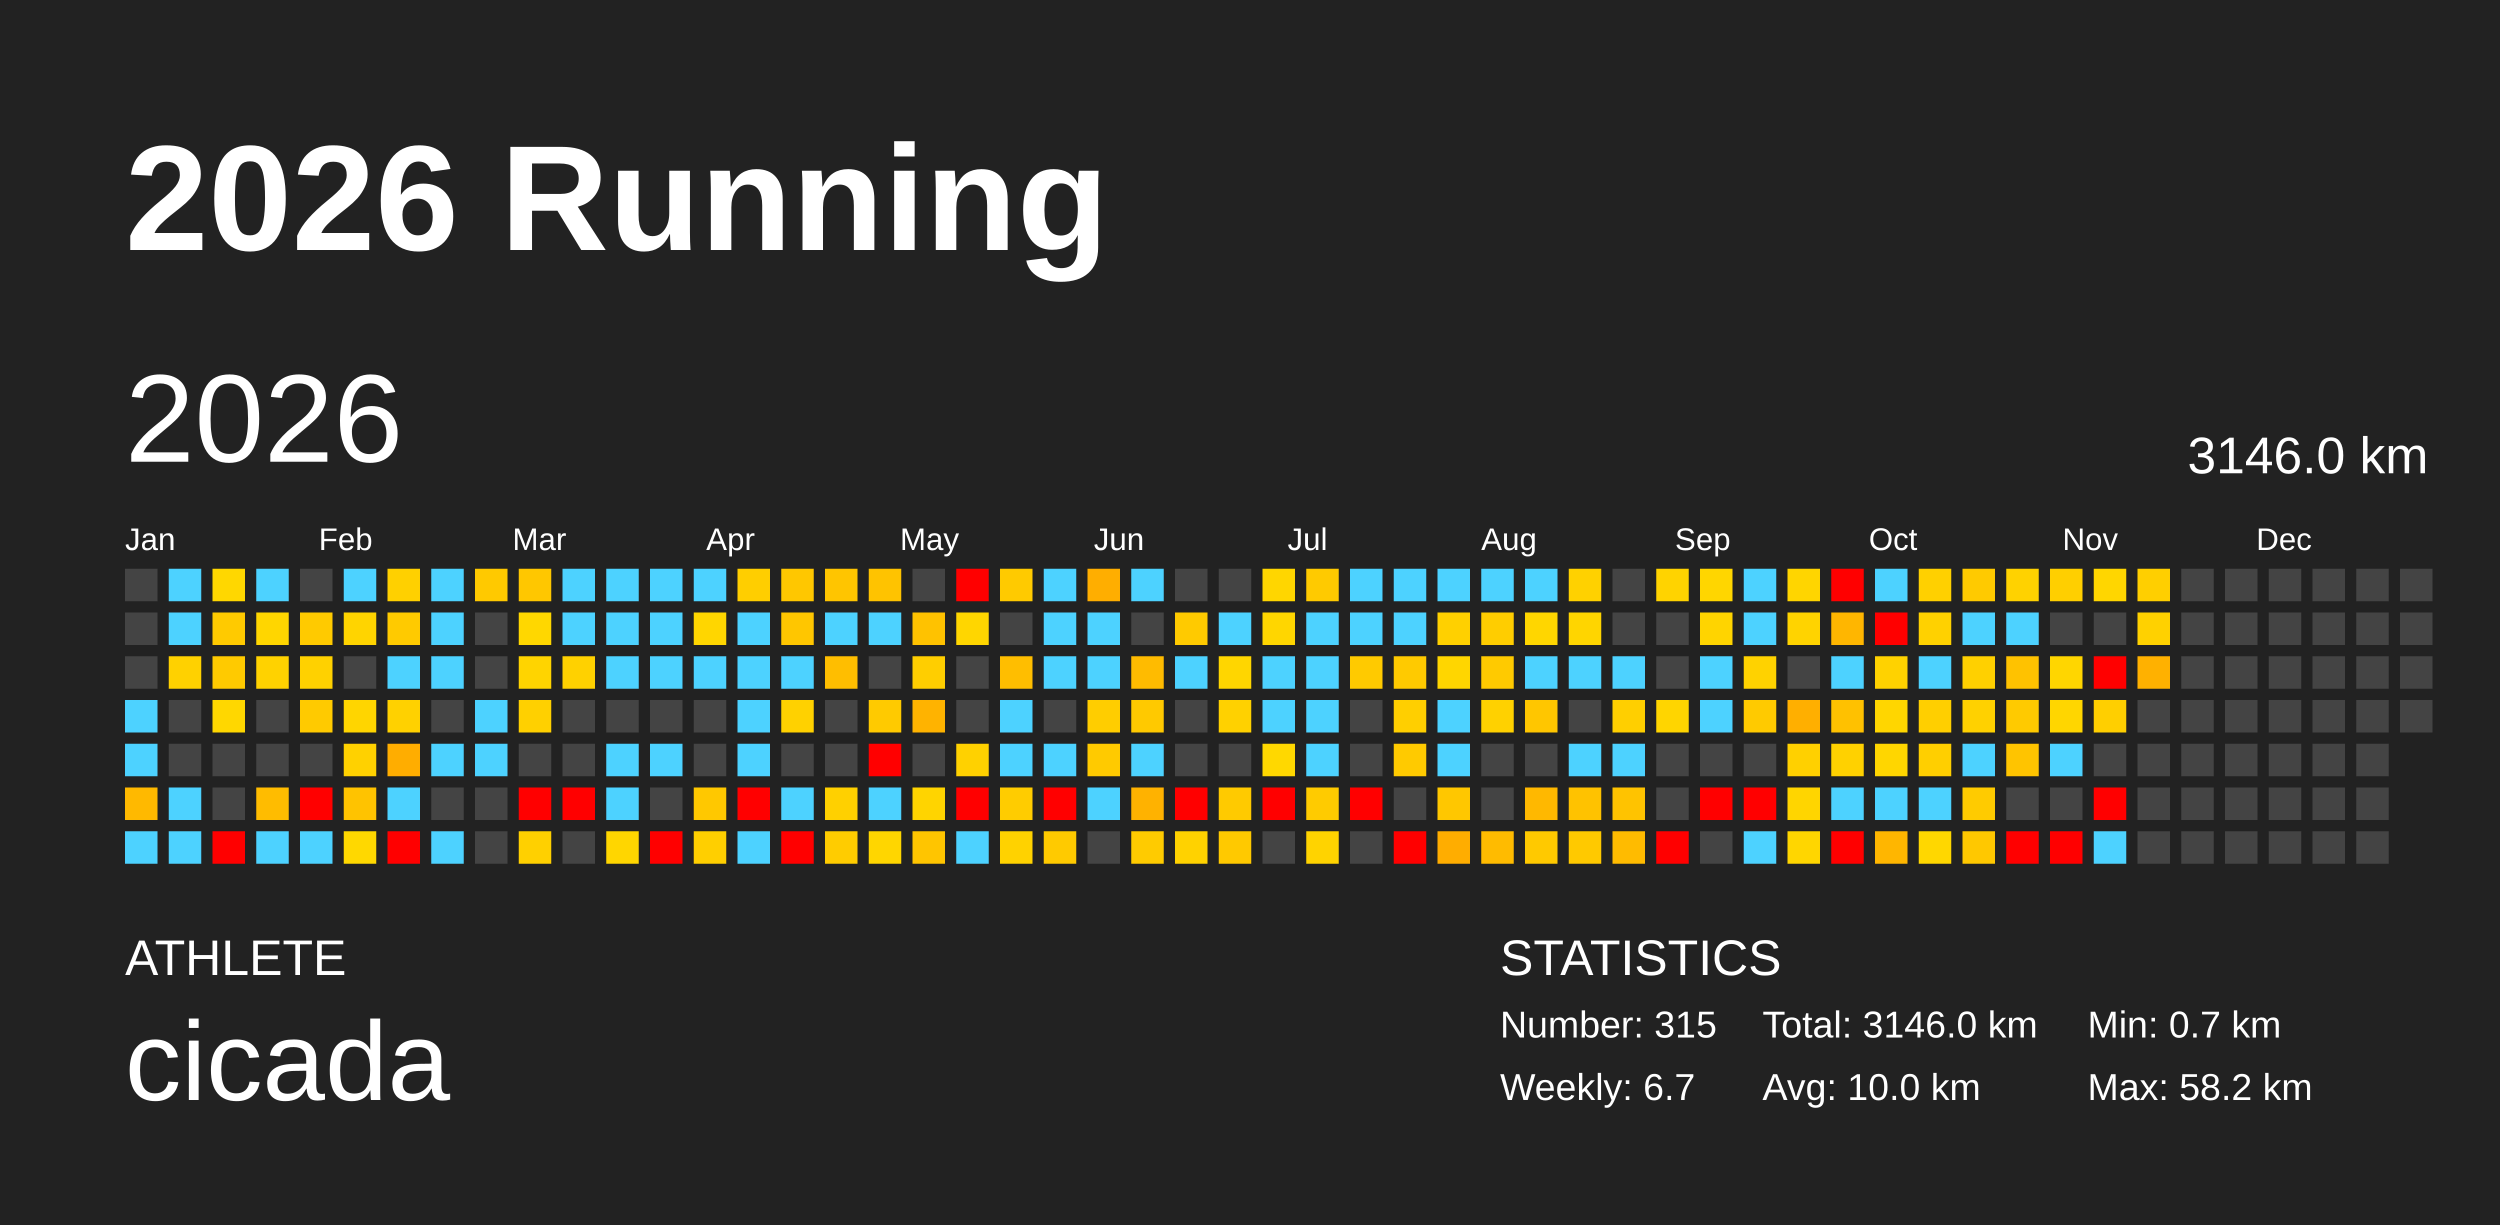
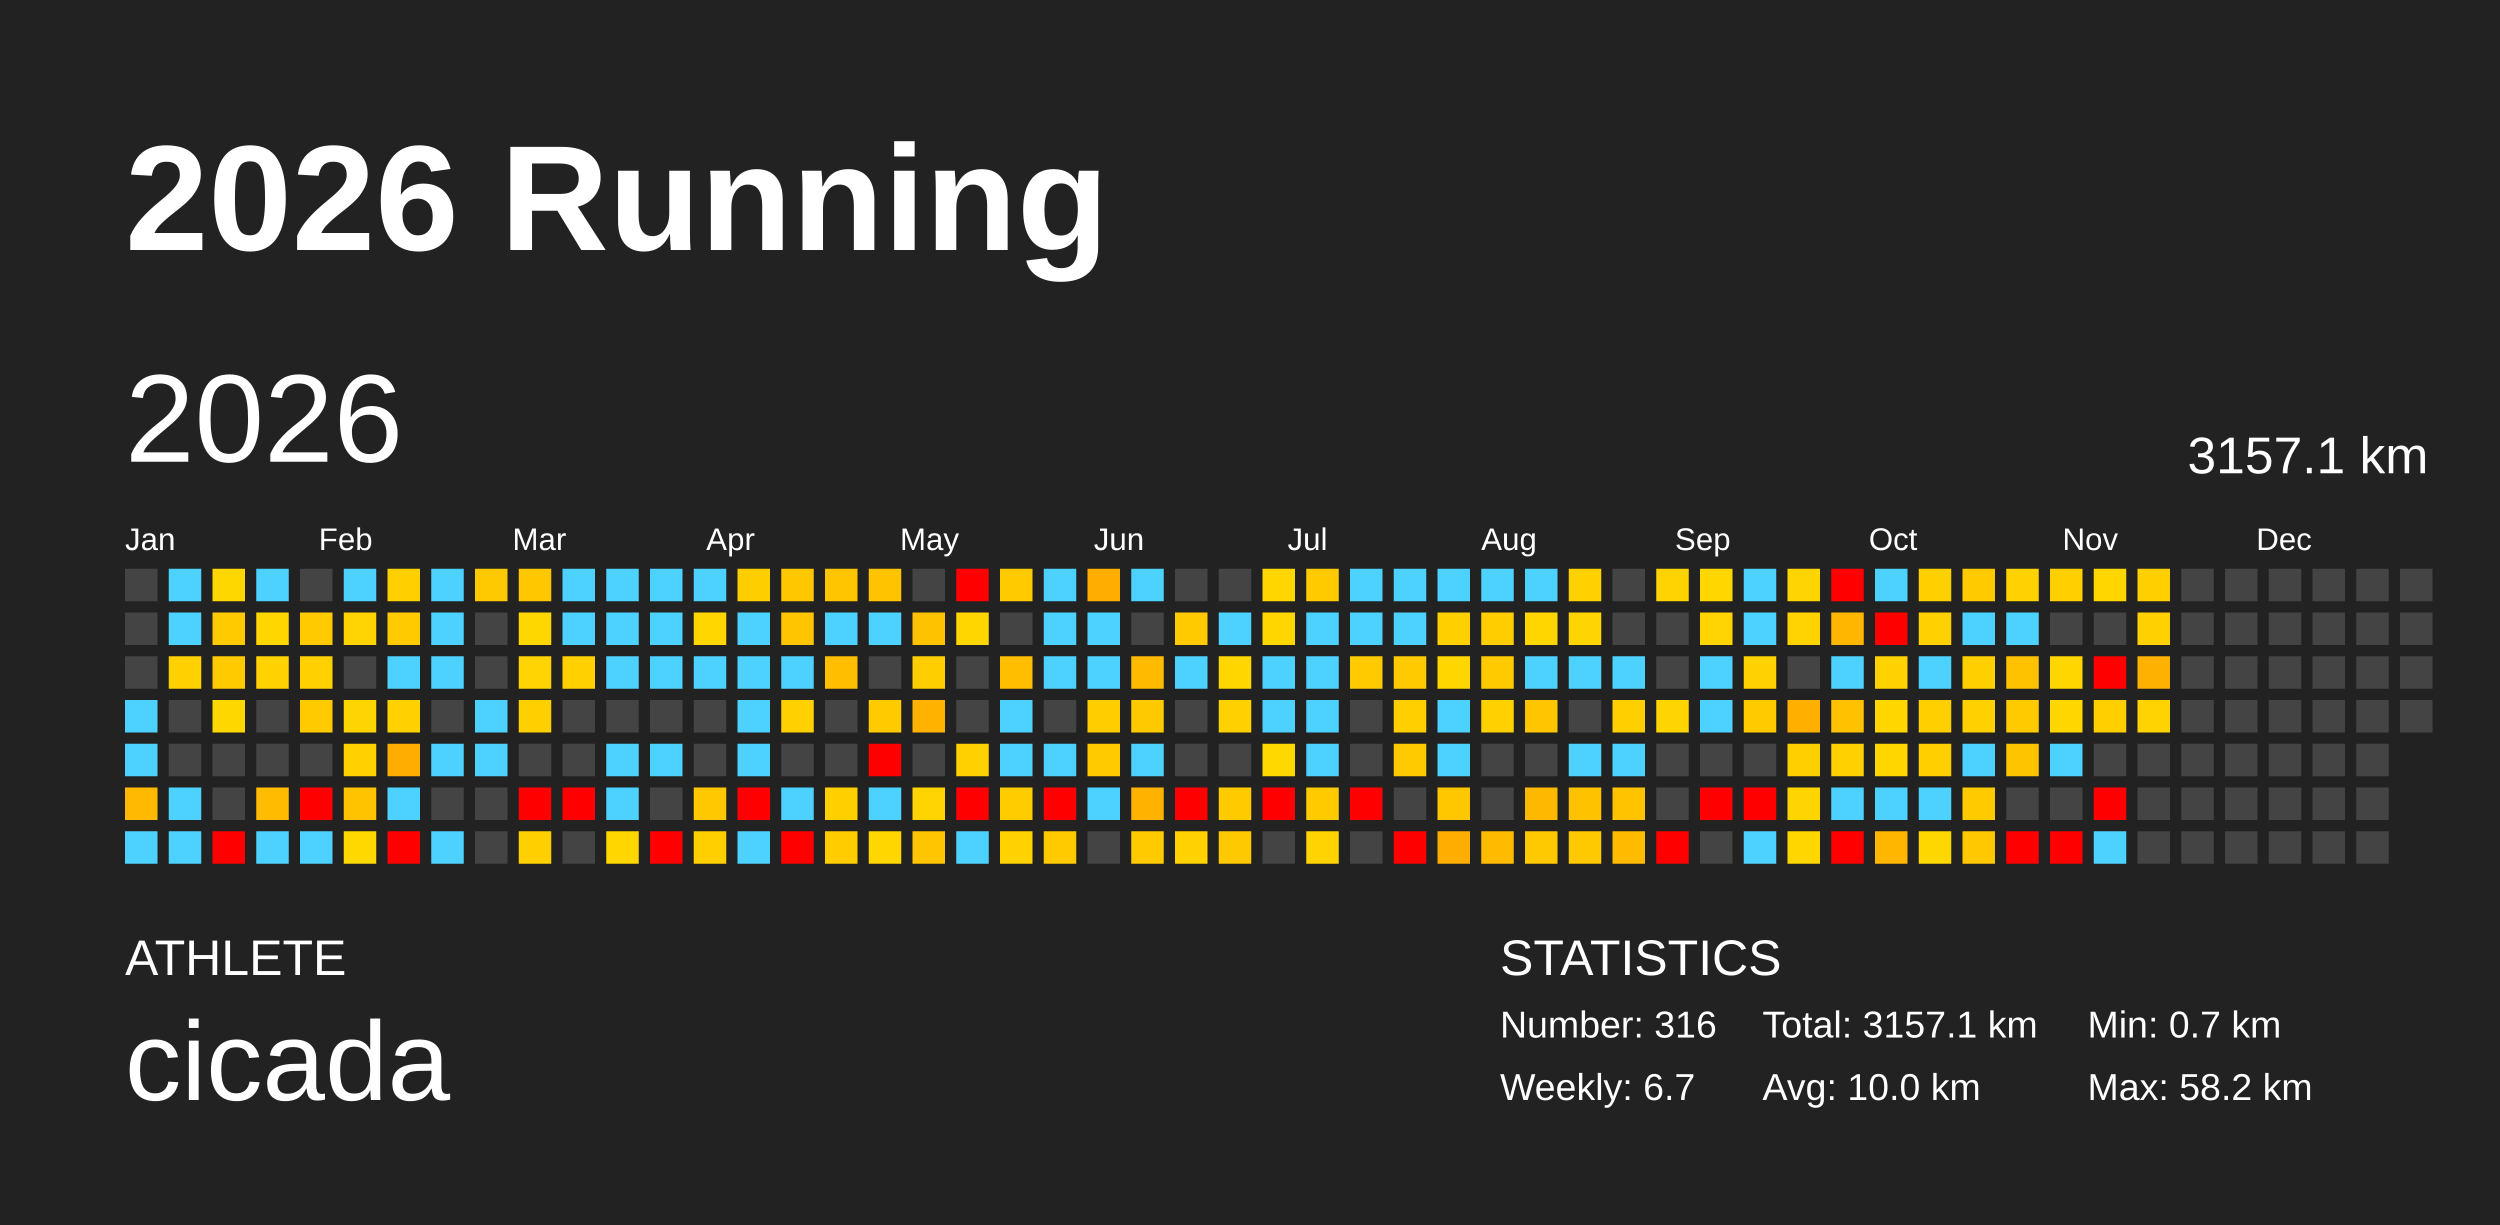
<svg xmlns="http://www.w3.org/2000/svg" baseProfile="full" height="98mm" version="1.1" viewBox="0,0,200,98" width="200mm">
  <defs />
  <rect fill="#222222" height="98" width="200" x="0" y="0" />
  <text fill="#FFFFFF" style="font-size:12px; font-family:Arial; font-weight:bold;" x="10" y="20">2026 Running</text>
  <text fill="#FFFFFF" style="font-size:4px; font-family:Arial" x="10" y="78">ATHLETE</text>
  <text fill="#FFFFFF" style="font-size:9px; font-family:Arial" x="10" y="88">cicada</text>
  <text fill="#FFFFFF" style="font-size:4px; font-family:Arial" x="120" y="78">STATISTICS</text>
-   <text fill="#FFFFFF" style="font-size:3px; font-family:Arial" x="120" y="83">Number: 315</text>
+   <text fill="#FFFFFF" style="font-size:3px; font-family:Arial" x="120" y="83">Number: 316</text>
  <text fill="#FFFFFF" style="font-size:3px; font-family:Arial" x="120" y="88">Weekly: 6.7</text>
-   <text fill="#FFFFFF" style="font-size:3px; font-family:Arial" x="141" y="83">Total: 3146.0 km</text>
+   <text fill="#FFFFFF" style="font-size:3px; font-family:Arial" x="141" y="83">Total: 3157.1 km</text>
  <text fill="#FFFFFF" style="font-size:3px; font-family:Arial" x="141" y="88">Avg: 10.0 km</text>
  <text fill="#FFFFFF" style="font-size:3px; font-family:Arial" x="167" y="83">Min: 0.7 km</text>
  <text fill="#FFFFFF" style="font-size:3px; font-family:Arial" x="167" y="88">Max: 58.2 km</text>
  <text dominant-baseline="hanging" fill="#FFFFFF" style="font-size:10.0px; font-family:Arial;" x="10" y="30">2026</text>
-   <text dominant-baseline="hanging" fill="#FFFFFF" style="font-size:4.125px; font-family:Arial;" x="175" y="35">3146.0 km</text>
+   <text dominant-baseline="hanging" fill="#FFFFFF" style="font-size:4.125px; font-family:Arial;" x="175" y="35">3157.1 km</text>
  <text fill="#FFFFFF" style="font-size:2.5px; font-family:Arial" x="10.0" y="44">Jan</text>
  <text fill="#FFFFFF" style="font-size:2.5px; font-family:Arial" x="25.5" y="44">Feb</text>
  <text fill="#FFFFFF" style="font-size:2.5px; font-family:Arial" x="41.0" y="44">Mar</text>
  <text fill="#FFFFFF" style="font-size:2.5px; font-family:Arial" x="56.5" y="44">Apr</text>
  <text fill="#FFFFFF" style="font-size:2.5px; font-family:Arial" x="72.0" y="44">May</text>
  <text fill="#FFFFFF" style="font-size:2.5px; font-family:Arial" x="87.5" y="44">Jun</text>
  <text fill="#FFFFFF" style="font-size:2.5px; font-family:Arial" x="103.0" y="44">Jul</text>
  <text fill="#FFFFFF" style="font-size:2.5px; font-family:Arial" x="118.5" y="44">Aug</text>
  <text fill="#FFFFFF" style="font-size:2.5px; font-family:Arial" x="134.0" y="44">Sep</text>
  <text fill="#FFFFFF" style="font-size:2.5px; font-family:Arial" x="149.5" y="44">Oct</text>
  <text fill="#FFFFFF" style="font-size:2.5px; font-family:Arial" x="165.0" y="44">Nov</text>
  <text fill="#FFFFFF" style="font-size:2.5px; font-family:Arial" x="180.5" y="44">Dec</text>
  <rect fill="#444444" height="2.6" width="2.6" x="10.0" y="45.5" />
  <rect fill="#444444" height="2.6" width="2.6" x="10.0" y="49.0" />
  <rect fill="#444444" height="2.6" width="2.6" x="10.0" y="52.5" />
  <rect fill="#4dd2ff" height="2.6" width="2.6" x="10.0" y="56.0" />
  <rect fill="#4dd2ff" height="2.6" width="2.6" x="10.0" y="59.5" />
  <rect fill="#ffb900" height="2.6" width="2.6" x="10.0" y="63.0" />
  <rect fill="#4dd2ff" height="2.6" width="2.6" x="10.0" y="66.5" />
  <rect fill="#4dd2ff" height="2.6" width="2.6" x="13.5" y="45.5" />
  <rect fill="#4dd2ff" height="2.6" width="2.6" x="13.5" y="49.0" />
  <rect fill="#ffd100" height="2.6" width="2.6" x="13.5" y="52.5" />
  <rect fill="#444444" height="2.6" width="2.6" x="13.5" y="56.0" />
  <rect fill="#444444" height="2.6" width="2.6" x="13.5" y="59.5" />
  <rect fill="#4dd2ff" height="2.6" width="2.6" x="13.5" y="63.0" />
  <rect fill="#4dd2ff" height="2.6" width="2.6" x="13.5" y="66.5" />
  <rect fill="#ffd700" height="2.6" width="2.6" x="17.0" y="45.5" />
  <rect fill="#ffca00" height="2.6" width="2.6" x="17.0" y="49.0" />
  <rect fill="#ffca00" height="2.6" width="2.6" x="17.0" y="52.5" />
  <rect fill="#ffd700" height="2.6" width="2.6" x="17.0" y="56.0" />
  <rect fill="#444444" height="2.6" width="2.6" x="17.0" y="59.5" />
  <rect fill="#444444" height="2.6" width="2.6" x="17.0" y="63.0" />
  <rect fill="red" height="2.6" width="2.6" x="17.0" y="66.5" />
  <rect fill="#4dd2ff" height="2.6" width="2.6" x="20.5" y="45.5" />
  <rect fill="#ffd600" height="2.6" width="2.6" x="20.5" y="49.0" />
  <rect fill="#ffd200" height="2.6" width="2.6" x="20.5" y="52.5" />
  <rect fill="#444444" height="2.6" width="2.6" x="20.5" y="56.0" />
  <rect fill="#444444" height="2.6" width="2.6" x="20.5" y="59.5" />
  <rect fill="#ffbc00" height="2.6" width="2.6" x="20.5" y="63.0" />
  <rect fill="#4dd2ff" height="2.6" width="2.6" x="20.5" y="66.5" />
  <rect fill="#444444" height="2.6" width="2.6" x="24.0" y="45.5" />
  <rect fill="#ffca00" height="2.6" width="2.6" x="24.0" y="49.0" />
  <rect fill="#ffd100" height="2.6" width="2.6" x="24.0" y="52.5" />
  <rect fill="#ffca00" height="2.6" width="2.6" x="24.0" y="56.0" />
  <rect fill="#444444" height="2.6" width="2.6" x="24.0" y="59.5" />
  <rect fill="red" height="2.6" width="2.6" x="24.0" y="63.0" />
  <rect fill="#4dd2ff" height="2.6" width="2.6" x="24.0" y="66.5" />
  <rect fill="#4dd2ff" height="2.6" width="2.6" x="27.5" y="45.5" />
  <rect fill="#ffd400" height="2.6" width="2.6" x="27.5" y="49.0" />
  <rect fill="#444444" height="2.6" width="2.6" x="27.5" y="52.5" />
  <rect fill="#ffd500" height="2.6" width="2.6" x="27.5" y="56.0" />
  <rect fill="#ffd100" height="2.6" width="2.6" x="27.5" y="59.5" />
  <rect fill="#ffc300" height="2.6" width="2.6" x="27.5" y="63.0" />
  <rect fill="#ffd800" height="2.6" width="2.6" x="27.5" y="66.5" />
  <rect fill="#ffd000" height="2.6" width="2.6" x="31.0" y="45.5" />
  <rect fill="#ffca00" height="2.6" width="2.6" x="31.0" y="49.0" />
  <rect fill="#4dd2ff" height="2.6" width="2.6" x="31.0" y="52.5" />
  <rect fill="#ffd100" height="2.6" width="2.6" x="31.0" y="56.0" />
  <rect fill="#ffad00" height="2.6" width="2.6" x="31.0" y="59.5" />
  <rect fill="#4dd2ff" height="2.6" width="2.6" x="31.0" y="63.0" />
  <rect fill="red" height="2.6" width="2.6" x="31.0" y="66.5" />
  <rect fill="#4dd2ff" height="2.6" width="2.6" x="34.5" y="45.5" />
  <rect fill="#4dd2ff" height="2.6" width="2.6" x="34.5" y="49.0" />
  <rect fill="#4dd2ff" height="2.6" width="2.6" x="34.5" y="52.5" />
  <rect fill="#444444" height="2.6" width="2.6" x="34.5" y="56.0" />
  <rect fill="#4dd2ff" height="2.6" width="2.6" x="34.5" y="59.5" />
  <rect fill="#444444" height="2.6" width="2.6" x="34.5" y="63.0" />
  <rect fill="#4dd2ff" height="2.6" width="2.6" x="34.5" y="66.5" />
  <rect fill="#ffc900" height="2.6" width="2.6" x="38.0" y="45.5" />
  <rect fill="#444444" height="2.6" width="2.6" x="38.0" y="49.0" />
  <rect fill="#444444" height="2.6" width="2.6" x="38.0" y="52.5" />
  <rect fill="#4dd2ff" height="2.6" width="2.6" x="38.0" y="56.0" />
  <rect fill="#4dd2ff" height="2.6" width="2.6" x="38.0" y="59.5" />
  <rect fill="#444444" height="2.6" width="2.6" x="38.0" y="63.0" />
  <rect fill="#444444" height="2.6" width="2.6" x="38.0" y="66.5" />
  <rect fill="#ffc700" height="2.6" width="2.6" x="41.5" y="45.5" />
  <rect fill="#ffd700" height="2.6" width="2.6" x="41.5" y="49.0" />
  <rect fill="#ffd400" height="2.6" width="2.6" x="41.5" y="52.5" />
  <rect fill="#ffd000" height="2.6" width="2.6" x="41.5" y="56.0" />
  <rect fill="#444444" height="2.6" width="2.6" x="41.5" y="59.5" />
  <rect fill="red" height="2.6" width="2.6" x="41.5" y="63.0" />
  <rect fill="#ffd000" height="2.6" width="2.6" x="41.5" y="66.5" />
  <rect fill="#4dd2ff" height="2.6" width="2.6" x="45.0" y="45.5" />
  <rect fill="#4dd2ff" height="2.6" width="2.6" x="45.0" y="49.0" />
  <rect fill="#ffd100" height="2.6" width="2.6" x="45.0" y="52.5" />
  <rect fill="#444444" height="2.6" width="2.6" x="45.0" y="56.0" />
  <rect fill="#444444" height="2.6" width="2.6" x="45.0" y="59.5" />
  <rect fill="red" height="2.6" width="2.6" x="45.0" y="63.0" />
  <rect fill="#444444" height="2.6" width="2.6" x="45.0" y="66.5" />
  <rect fill="#4dd2ff" height="2.6" width="2.6" x="48.5" y="45.5" />
  <rect fill="#4dd2ff" height="2.6" width="2.6" x="48.5" y="49.0" />
  <rect fill="#4dd2ff" height="2.6" width="2.6" x="48.5" y="52.5" />
  <rect fill="#444444" height="2.6" width="2.6" x="48.5" y="56.0" />
  <rect fill="#4dd2ff" height="2.6" width="2.6" x="48.5" y="59.5" />
  <rect fill="#4dd2ff" height="2.6" width="2.6" x="48.5" y="63.0" />
  <rect fill="#ffd600" height="2.6" width="2.6" x="48.5" y="66.5" />
  <rect fill="#4dd2ff" height="2.6" width="2.6" x="52.0" y="45.5" />
  <rect fill="#4dd2ff" height="2.6" width="2.6" x="52.0" y="49.0" />
  <rect fill="#4dd2ff" height="2.6" width="2.6" x="52.0" y="52.5" />
  <rect fill="#444444" height="2.6" width="2.6" x="52.0" y="56.0" />
  <rect fill="#4dd2ff" height="2.6" width="2.6" x="52.0" y="59.5" />
  <rect fill="#444444" height="2.6" width="2.6" x="52.0" y="63.0" />
  <rect fill="red" height="2.6" width="2.6" x="52.0" y="66.5" />
  <rect fill="#4dd2ff" height="2.6" width="2.6" x="55.5" y="45.5" />
  <rect fill="#ffd600" height="2.6" width="2.6" x="55.5" y="49.0" />
  <rect fill="#4dd2ff" height="2.6" width="2.6" x="55.5" y="52.5" />
  <rect fill="#444444" height="2.6" width="2.6" x="55.5" y="56.0" />
  <rect fill="#444444" height="2.6" width="2.6" x="55.5" y="59.5" />
  <rect fill="#ffc800" height="2.6" width="2.6" x="55.5" y="63.0" />
  <rect fill="#ffcf00" height="2.6" width="2.6" x="55.5" y="66.5" />
  <rect fill="#ffce00" height="2.6" width="2.6" x="59.0" y="45.5" />
  <rect fill="#4dd2ff" height="2.6" width="2.6" x="59.0" y="49.0" />
  <rect fill="#4dd2ff" height="2.6" width="2.6" x="59.0" y="52.5" />
  <rect fill="#4dd2ff" height="2.6" width="2.6" x="59.0" y="56.0" />
  <rect fill="#4dd2ff" height="2.6" width="2.6" x="59.0" y="59.5" />
  <rect fill="red" height="2.6" width="2.6" x="59.0" y="63.0" />
  <rect fill="#4dd2ff" height="2.6" width="2.6" x="59.0" y="66.5" />
  <rect fill="#ffc700" height="2.6" width="2.6" x="62.5" y="45.5" />
  <rect fill="#ffc600" height="2.6" width="2.6" x="62.5" y="49.0" />
  <rect fill="#4dd2ff" height="2.6" width="2.6" x="62.5" y="52.5" />
  <rect fill="#ffd100" height="2.6" width="2.6" x="62.5" y="56.0" />
  <rect fill="#444444" height="2.6" width="2.6" x="62.5" y="59.5" />
  <rect fill="#4dd2ff" height="2.6" width="2.6" x="62.5" y="63.0" />
  <rect fill="red" height="2.6" width="2.6" x="62.5" y="66.5" />
  <rect fill="#ffc500" height="2.6" width="2.6" x="66.0" y="45.5" />
  <rect fill="#4dd2ff" height="2.6" width="2.6" x="66.0" y="49.0" />
  <rect fill="#ffbe00" height="2.6" width="2.6" x="66.0" y="52.5" />
  <rect fill="#444444" height="2.6" width="2.6" x="66.0" y="56.0" />
  <rect fill="#444444" height="2.6" width="2.6" x="66.0" y="59.5" />
  <rect fill="#ffd000" height="2.6" width="2.6" x="66.0" y="63.0" />
  <rect fill="#ffcc00" height="2.6" width="2.6" x="66.0" y="66.5" />
  <rect fill="#ffc300" height="2.6" width="2.6" x="69.5" y="45.5" />
  <rect fill="#4dd2ff" height="2.6" width="2.6" x="69.5" y="49.0" />
  <rect fill="#444444" height="2.6" width="2.6" x="69.5" y="52.5" />
  <rect fill="#ffca00" height="2.6" width="2.6" x="69.5" y="56.0" />
  <rect fill="red" height="2.6" width="2.6" x="69.5" y="59.5" />
  <rect fill="#4dd2ff" height="2.6" width="2.6" x="69.5" y="63.0" />
  <rect fill="#ffd600" height="2.6" width="2.6" x="69.5" y="66.5" />
  <rect fill="#444444" height="2.6" width="2.6" x="73.0" y="45.5" />
  <rect fill="#ffc200" height="2.6" width="2.6" x="73.0" y="49.0" />
  <rect fill="#ffce00" height="2.6" width="2.6" x="73.0" y="52.5" />
  <rect fill="#ffb300" height="2.6" width="2.6" x="73.0" y="56.0" />
  <rect fill="#444444" height="2.6" width="2.6" x="73.0" y="59.5" />
  <rect fill="#ffd400" height="2.6" width="2.6" x="73.0" y="63.0" />
  <rect fill="#ffc500" height="2.6" width="2.6" x="73.0" y="66.5" />
  <rect fill="red" height="2.6" width="2.6" x="76.5" y="45.5" />
  <rect fill="#ffd600" height="2.6" width="2.6" x="76.5" y="49.0" />
  <rect fill="#444444" height="2.6" width="2.6" x="76.5" y="52.5" />
  <rect fill="#444444" height="2.6" width="2.6" x="76.5" y="56.0" />
  <rect fill="#ffd100" height="2.6" width="2.6" x="76.5" y="59.5" />
  <rect fill="red" height="2.6" width="2.6" x="76.5" y="63.0" />
  <rect fill="#4dd2ff" height="2.6" width="2.6" x="76.5" y="66.5" />
  <rect fill="#ffca00" height="2.6" width="2.6" x="80.0" y="45.5" />
  <rect fill="#444444" height="2.6" width="2.6" x="80.0" y="49.0" />
  <rect fill="#ffbe00" height="2.6" width="2.6" x="80.0" y="52.5" />
  <rect fill="#4dd2ff" height="2.6" width="2.6" x="80.0" y="56.0" />
  <rect fill="#4dd2ff" height="2.6" width="2.6" x="80.0" y="59.5" />
  <rect fill="#ffcc00" height="2.6" width="2.6" x="80.0" y="63.0" />
  <rect fill="#ffd200" height="2.6" width="2.6" x="80.0" y="66.5" />
  <rect fill="#4dd2ff" height="2.6" width="2.6" x="83.5" y="45.5" />
  <rect fill="#4dd2ff" height="2.6" width="2.6" x="83.5" y="49.0" />
  <rect fill="#4dd2ff" height="2.6" width="2.6" x="83.5" y="52.5" />
  <rect fill="#444444" height="2.6" width="2.6" x="83.5" y="56.0" />
  <rect fill="#4dd2ff" height="2.6" width="2.6" x="83.5" y="59.5" />
  <rect fill="red" height="2.6" width="2.6" x="83.5" y="63.0" />
  <rect fill="#ffca00" height="2.6" width="2.6" x="83.5" y="66.5" />
  <rect fill="#ffae00" height="2.6" width="2.6" x="87.0" y="45.5" />
  <rect fill="#4dd2ff" height="2.6" width="2.6" x="87.0" y="49.0" />
  <rect fill="#4dd2ff" height="2.6" width="2.6" x="87.0" y="52.5" />
  <rect fill="#ffcd00" height="2.6" width="2.6" x="87.0" y="56.0" />
  <rect fill="#ffca00" height="2.6" width="2.6" x="87.0" y="59.5" />
  <rect fill="#4dd2ff" height="2.6" width="2.6" x="87.0" y="63.0" />
  <rect fill="#444444" height="2.6" width="2.6" x="87.0" y="66.5" />
  <rect fill="#4dd2ff" height="2.6" width="2.6" x="90.5" y="45.5" />
  <rect fill="#444444" height="2.6" width="2.6" x="90.5" y="49.0" />
  <rect fill="#ffbb00" height="2.6" width="2.6" x="90.5" y="52.5" />
  <rect fill="#ffc900" height="2.6" width="2.6" x="90.5" y="56.0" />
  <rect fill="#4dd2ff" height="2.6" width="2.6" x="90.5" y="59.5" />
  <rect fill="#ffb200" height="2.6" width="2.6" x="90.5" y="63.0" />
  <rect fill="#ffcb00" height="2.6" width="2.6" x="90.5" y="66.5" />
  <rect fill="#444444" height="2.6" width="2.6" x="94.0" y="45.5" />
  <rect fill="#ffca00" height="2.6" width="2.6" x="94.0" y="49.0" />
  <rect fill="#4dd2ff" height="2.6" width="2.6" x="94.0" y="52.5" />
  <rect fill="#444444" height="2.6" width="2.6" x="94.0" y="56.0" />
  <rect fill="#444444" height="2.6" width="2.6" x="94.0" y="59.5" />
  <rect fill="red" height="2.6" width="2.6" x="94.0" y="63.0" />
  <rect fill="#ffd200" height="2.6" width="2.6" x="94.0" y="66.5" />
  <rect fill="#444444" height="2.6" width="2.6" x="97.5" y="45.5" />
  <rect fill="#4dd2ff" height="2.6" width="2.6" x="97.5" y="49.0" />
  <rect fill="#ffd600" height="2.6" width="2.6" x="97.5" y="52.5" />
  <rect fill="#ffd100" height="2.6" width="2.6" x="97.5" y="56.0" />
  <rect fill="#444444" height="2.6" width="2.6" x="97.5" y="59.5" />
  <rect fill="#ffca00" height="2.6" width="2.6" x="97.5" y="63.0" />
  <rect fill="#ffc900" height="2.6" width="2.6" x="97.5" y="66.5" />
  <rect fill="#ffd600" height="2.6" width="2.6" x="101.0" y="45.5" />
  <rect fill="#ffd600" height="2.6" width="2.6" x="101.0" y="49.0" />
  <rect fill="#4dd2ff" height="2.6" width="2.6" x="101.0" y="52.5" />
  <rect fill="#4dd2ff" height="2.6" width="2.6" x="101.0" y="56.0" />
  <rect fill="#ffd800" height="2.6" width="2.6" x="101.0" y="59.5" />
  <rect fill="red" height="2.6" width="2.6" x="101.0" y="63.0" />
  <rect fill="#444444" height="2.6" width="2.6" x="101.0" y="66.5" />
  <rect fill="#ffca00" height="2.6" width="2.6" x="104.5" y="45.5" />
  <rect fill="#4dd2ff" height="2.6" width="2.6" x="104.5" y="49.0" />
  <rect fill="#4dd2ff" height="2.6" width="2.6" x="104.5" y="52.5" />
  <rect fill="#4dd2ff" height="2.6" width="2.6" x="104.5" y="56.0" />
  <rect fill="#4dd2ff" height="2.6" width="2.6" x="104.5" y="59.5" />
  <rect fill="#ffcb00" height="2.6" width="2.6" x="104.5" y="63.0" />
  <rect fill="#ffd300" height="2.6" width="2.6" x="104.5" y="66.5" />
  <rect fill="#4dd2ff" height="2.6" width="2.6" x="108.0" y="45.5" />
  <rect fill="#4dd2ff" height="2.6" width="2.6" x="108.0" y="49.0" />
  <rect fill="#ffca00" height="2.6" width="2.6" x="108.0" y="52.5" />
  <rect fill="#444444" height="2.6" width="2.6" x="108.0" y="56.0" />
  <rect fill="#444444" height="2.6" width="2.6" x="108.0" y="59.5" />
  <rect fill="red" height="2.6" width="2.6" x="108.0" y="63.0" />
  <rect fill="#444444" height="2.6" width="2.6" x="108.0" y="66.5" />
  <rect fill="#4dd2ff" height="2.6" width="2.6" x="111.5" y="45.5" />
  <rect fill="#4dd2ff" height="2.6" width="2.6" x="111.5" y="49.0" />
  <rect fill="#ffca00" height="2.6" width="2.6" x="111.5" y="52.5" />
  <rect fill="#ffcf00" height="2.6" width="2.6" x="111.5" y="56.0" />
  <rect fill="#ffca00" height="2.6" width="2.6" x="111.5" y="59.5" />
  <rect fill="#444444" height="2.6" width="2.6" x="111.5" y="63.0" />
  <rect fill="red" height="2.6" width="2.6" x="111.5" y="66.5" />
  <rect fill="#4dd2ff" height="2.6" width="2.6" x="115.0" y="45.5" />
  <rect fill="#ffd000" height="2.6" width="2.6" x="115.0" y="49.0" />
  <rect fill="#ffd600" height="2.6" width="2.6" x="115.0" y="52.5" />
  <rect fill="#4dd2ff" height="2.6" width="2.6" x="115.0" y="56.0" />
  <rect fill="#4dd2ff" height="2.6" width="2.6" x="115.0" y="59.5" />
  <rect fill="#ffc700" height="2.6" width="2.6" x="115.0" y="63.0" />
  <rect fill="#ffad00" height="2.6" width="2.6" x="115.0" y="66.5" />
  <rect fill="#4dd2ff" height="2.6" width="2.6" x="118.5" y="45.5" />
  <rect fill="#ffcd00" height="2.6" width="2.6" x="118.5" y="49.0" />
  <rect fill="#ffca00" height="2.6" width="2.6" x="118.5" y="52.5" />
  <rect fill="#ffd100" height="2.6" width="2.6" x="118.5" y="56.0" />
  <rect fill="#444444" height="2.6" width="2.6" x="118.5" y="59.5" />
  <rect fill="#444444" height="2.6" width="2.6" x="118.5" y="63.0" />
  <rect fill="#ffbb00" height="2.6" width="2.6" x="118.5" y="66.5" />
  <rect fill="#4dd2ff" height="2.6" width="2.6" x="122.0" y="45.5" />
  <rect fill="#ffd600" height="2.6" width="2.6" x="122.0" y="49.0" />
  <rect fill="#4dd2ff" height="2.6" width="2.6" x="122.0" y="52.5" />
  <rect fill="#ffc600" height="2.6" width="2.6" x="122.0" y="56.0" />
  <rect fill="#444444" height="2.6" width="2.6" x="122.0" y="59.5" />
  <rect fill="#ffb800" height="2.6" width="2.6" x="122.0" y="63.0" />
  <rect fill="#ffc900" height="2.6" width="2.6" x="122.0" y="66.5" />
  <rect fill="#ffd100" height="2.6" width="2.6" x="125.5" y="45.5" />
  <rect fill="#ffd500" height="2.6" width="2.6" x="125.5" y="49.0" />
  <rect fill="#4dd2ff" height="2.6" width="2.6" x="125.5" y="52.5" />
  <rect fill="#444444" height="2.6" width="2.6" x="125.5" y="56.0" />
  <rect fill="#4dd2ff" height="2.6" width="2.6" x="125.5" y="59.5" />
  <rect fill="#ffc200" height="2.6" width="2.6" x="125.5" y="63.0" />
  <rect fill="#ffc900" height="2.6" width="2.6" x="125.5" y="66.5" />
  <rect fill="#444444" height="2.6" width="2.6" x="129.0" y="45.5" />
  <rect fill="#444444" height="2.6" width="2.6" x="129.0" y="49.0" />
  <rect fill="#4dd2ff" height="2.6" width="2.6" x="129.0" y="52.5" />
  <rect fill="#ffcf00" height="2.6" width="2.6" x="129.0" y="56.0" />
  <rect fill="#4dd2ff" height="2.6" width="2.6" x="129.0" y="59.5" />
  <rect fill="#ffc300" height="2.6" width="2.6" x="129.0" y="63.0" />
  <rect fill="#ffbb00" height="2.6" width="2.6" x="129.0" y="66.5" />
  <rect fill="#ffd300" height="2.6" width="2.6" x="132.5" y="45.5" />
  <rect fill="#444444" height="2.6" width="2.6" x="132.5" y="49.0" />
  <rect fill="#444444" height="2.6" width="2.6" x="132.5" y="52.5" />
  <rect fill="#ffd500" height="2.6" width="2.6" x="132.5" y="56.0" />
  <rect fill="#444444" height="2.6" width="2.6" x="132.5" y="59.5" />
  <rect fill="#444444" height="2.6" width="2.6" x="132.5" y="63.0" />
  <rect fill="red" height="2.6" width="2.6" x="132.5" y="66.5" />
  <rect fill="#ffd600" height="2.6" width="2.6" x="136.0" y="45.5" />
  <rect fill="#ffd400" height="2.6" width="2.6" x="136.0" y="49.0" />
  <rect fill="#4dd2ff" height="2.6" width="2.6" x="136.0" y="52.5" />
  <rect fill="#4dd2ff" height="2.6" width="2.6" x="136.0" y="56.0" />
  <rect fill="#444444" height="2.6" width="2.6" x="136.0" y="59.5" />
  <rect fill="red" height="2.6" width="2.6" x="136.0" y="63.0" />
  <rect fill="#444444" height="2.6" width="2.6" x="136.0" y="66.5" />
  <rect fill="#4dd2ff" height="2.6" width="2.6" x="139.5" y="45.5" />
  <rect fill="#4dd2ff" height="2.6" width="2.6" x="139.5" y="49.0" />
  <rect fill="#ffd200" height="2.6" width="2.6" x="139.5" y="52.5" />
  <rect fill="#ffca00" height="2.6" width="2.6" x="139.5" y="56.0" />
  <rect fill="#444444" height="2.6" width="2.6" x="139.5" y="59.5" />
  <rect fill="red" height="2.6" width="2.6" x="139.5" y="63.0" />
  <rect fill="#4dd2ff" height="2.6" width="2.6" x="139.5" y="66.5" />
  <rect fill="#ffd500" height="2.6" width="2.6" x="143.0" y="45.5" />
  <rect fill="#ffd300" height="2.6" width="2.6" x="143.0" y="49.0" />
  <rect fill="#444444" height="2.6" width="2.6" x="143.0" y="52.5" />
  <rect fill="#ffaf00" height="2.6" width="2.6" x="143.0" y="56.0" />
  <rect fill="#ffd000" height="2.6" width="2.6" x="143.0" y="59.5" />
  <rect fill="#ffd500" height="2.6" width="2.6" x="143.0" y="63.0" />
  <rect fill="#ffd600" height="2.6" width="2.6" x="143.0" y="66.5" />
  <rect fill="red" height="2.6" width="2.6" x="146.5" y="45.5" />
  <rect fill="#ffb600" height="2.6" width="2.6" x="146.5" y="49.0" />
  <rect fill="#4dd2ff" height="2.6" width="2.6" x="146.5" y="52.5" />
  <rect fill="#ffc100" height="2.6" width="2.6" x="146.5" y="56.0" />
  <rect fill="#ffd100" height="2.6" width="2.6" x="146.5" y="59.5" />
  <rect fill="#4dd2ff" height="2.6" width="2.6" x="146.5" y="63.0" />
  <rect fill="red" height="2.6" width="2.6" x="146.5" y="66.5" />
  <rect fill="#4dd2ff" height="2.6" width="2.6" x="150.0" y="45.5" />
  <rect fill="red" height="2.6" width="2.6" x="150.0" y="49.0" />
  <rect fill="#ffd200" height="2.6" width="2.6" x="150.0" y="52.5" />
  <rect fill="#ffd600" height="2.6" width="2.6" x="150.0" y="56.0" />
  <rect fill="#ffd600" height="2.6" width="2.6" x="150.0" y="59.5" />
  <rect fill="#4dd2ff" height="2.6" width="2.6" x="150.0" y="63.0" />
  <rect fill="#ffb600" height="2.6" width="2.6" x="150.0" y="66.5" />
  <rect fill="#ffd000" height="2.6" width="2.6" x="153.5" y="45.5" />
  <rect fill="#ffd100" height="2.6" width="2.6" x="153.5" y="49.0" />
  <rect fill="#4dd2ff" height="2.6" width="2.6" x="153.5" y="52.5" />
  <rect fill="#ffcf00" height="2.6" width="2.6" x="153.5" y="56.0" />
  <rect fill="#ffcf00" height="2.6" width="2.6" x="153.5" y="59.5" />
  <rect fill="#4dd2ff" height="2.6" width="2.6" x="153.5" y="63.0" />
  <rect fill="#ffd700" height="2.6" width="2.6" x="153.5" y="66.5" />
  <rect fill="#ffca00" height="2.6" width="2.6" x="157.0" y="45.5" />
  <rect fill="#4dd2ff" height="2.6" width="2.6" x="157.0" y="49.0" />
  <rect fill="#ffd000" height="2.6" width="2.6" x="157.0" y="52.5" />
  <rect fill="#ffd100" height="2.6" width="2.6" x="157.0" y="56.0" />
  <rect fill="#4dd2ff" height="2.6" width="2.6" x="157.0" y="59.5" />
  <rect fill="#ffcb00" height="2.6" width="2.6" x="157.0" y="63.0" />
  <rect fill="#ffc800" height="2.6" width="2.6" x="157.0" y="66.5" />
  <rect fill="#ffd200" height="2.6" width="2.6" x="160.5" y="45.5" />
  <rect fill="#4dd2ff" height="2.6" width="2.6" x="160.5" y="49.0" />
  <rect fill="#ffc200" height="2.6" width="2.6" x="160.5" y="52.5" />
  <rect fill="#ffca00" height="2.6" width="2.6" x="160.5" y="56.0" />
  <rect fill="#ffc400" height="2.6" width="2.6" x="160.5" y="59.5" />
  <rect fill="#444444" height="2.6" width="2.6" x="160.5" y="63.0" />
  <rect fill="red" height="2.6" width="2.6" x="160.5" y="66.5" />
  <rect fill="#ffcf00" height="2.6" width="2.6" x="164.0" y="45.5" />
  <rect fill="#444444" height="2.6" width="2.6" x="164.0" y="49.0" />
  <rect fill="#ffd600" height="2.6" width="2.6" x="164.0" y="52.5" />
  <rect fill="#ffd600" height="2.6" width="2.6" x="164.0" y="56.0" />
  <rect fill="#4dd2ff" height="2.6" width="2.6" x="164.0" y="59.5" />
  <rect fill="#444444" height="2.6" width="2.6" x="164.0" y="63.0" />
  <rect fill="red" height="2.6" width="2.6" x="164.0" y="66.5" />
  <rect fill="#ffd600" height="2.6" width="2.6" x="167.5" y="45.5" />
  <rect fill="#444444" height="2.6" width="2.6" x="167.5" y="49.0" />
  <rect fill="red" height="2.6" width="2.6" x="167.5" y="52.5" />
  <rect fill="#ffcf00" height="2.6" width="2.6" x="167.5" y="56.0" />
  <rect fill="#444444" height="2.6" width="2.6" x="167.5" y="59.5" />
  <rect fill="red" height="2.6" width="2.6" x="167.5" y="63.0" />
  <rect fill="#4dd2ff" height="2.6" width="2.6" x="167.5" y="66.5" />
  <rect fill="#ffcf00" height="2.6" width="2.6" x="171.0" y="45.5" />
  <rect fill="#ffd100" height="2.6" width="2.6" x="171.0" y="49.0" />
  <rect fill="#ffb100" height="2.6" width="2.6" x="171.0" y="52.5" />
-   <rect fill="#444444" height="2.6" width="2.6" x="171.0" y="56.0" />
+   <rect fill="#ffd300" height="2.6" width="2.6" x="171.0" y="56.0" />
  <rect fill="#444444" height="2.6" width="2.6" x="171.0" y="59.5" />
  <rect fill="#444444" height="2.6" width="2.6" x="171.0" y="63.0" />
  <rect fill="#444444" height="2.6" width="2.6" x="171.0" y="66.5" />
  <rect fill="#444444" height="2.6" width="2.6" x="174.5" y="45.5" />
  <rect fill="#444444" height="2.6" width="2.6" x="174.5" y="49.0" />
  <rect fill="#444444" height="2.6" width="2.6" x="174.5" y="52.5" />
  <rect fill="#444444" height="2.6" width="2.6" x="174.5" y="56.0" />
  <rect fill="#444444" height="2.6" width="2.6" x="174.5" y="59.5" />
  <rect fill="#444444" height="2.6" width="2.6" x="174.5" y="63.0" />
  <rect fill="#444444" height="2.6" width="2.6" x="174.5" y="66.5" />
  <rect fill="#444444" height="2.6" width="2.6" x="178.0" y="45.5" />
  <rect fill="#444444" height="2.6" width="2.6" x="178.0" y="49.0" />
  <rect fill="#444444" height="2.6" width="2.6" x="178.0" y="52.5" />
  <rect fill="#444444" height="2.6" width="2.6" x="178.0" y="56.0" />
  <rect fill="#444444" height="2.6" width="2.6" x="178.0" y="59.5" />
  <rect fill="#444444" height="2.6" width="2.6" x="178.0" y="63.0" />
  <rect fill="#444444" height="2.6" width="2.6" x="178.0" y="66.5" />
  <rect fill="#444444" height="2.6" width="2.6" x="181.5" y="45.5" />
  <rect fill="#444444" height="2.6" width="2.6" x="181.5" y="49.0" />
  <rect fill="#444444" height="2.6" width="2.6" x="181.5" y="52.5" />
  <rect fill="#444444" height="2.6" width="2.6" x="181.5" y="56.0" />
  <rect fill="#444444" height="2.6" width="2.6" x="181.5" y="59.5" />
  <rect fill="#444444" height="2.6" width="2.6" x="181.5" y="63.0" />
  <rect fill="#444444" height="2.6" width="2.6" x="181.5" y="66.5" />
  <rect fill="#444444" height="2.6" width="2.6" x="185.0" y="45.5" />
  <rect fill="#444444" height="2.6" width="2.6" x="185.0" y="49.0" />
  <rect fill="#444444" height="2.6" width="2.6" x="185.0" y="52.5" />
  <rect fill="#444444" height="2.6" width="2.6" x="185.0" y="56.0" />
  <rect fill="#444444" height="2.6" width="2.6" x="185.0" y="59.5" />
  <rect fill="#444444" height="2.6" width="2.6" x="185.0" y="63.0" />
  <rect fill="#444444" height="2.6" width="2.6" x="185.0" y="66.5" />
  <rect fill="#444444" height="2.6" width="2.6" x="188.5" y="45.5" />
  <rect fill="#444444" height="2.6" width="2.6" x="188.5" y="49.0" />
  <rect fill="#444444" height="2.6" width="2.6" x="188.5" y="52.5" />
  <rect fill="#444444" height="2.6" width="2.6" x="188.5" y="56.0" />
  <rect fill="#444444" height="2.6" width="2.6" x="188.5" y="59.5" />
  <rect fill="#444444" height="2.6" width="2.6" x="188.5" y="63.0" />
  <rect fill="#444444" height="2.6" width="2.6" x="188.5" y="66.5" />
  <rect fill="#444444" height="2.6" width="2.6" x="192.0" y="45.5" />
  <rect fill="#444444" height="2.6" width="2.6" x="192.0" y="49.0" />
  <rect fill="#444444" height="2.6" width="2.6" x="192.0" y="52.5" />
  <rect fill="#444444" height="2.6" width="2.6" x="192.0" y="56.0" />
</svg>
